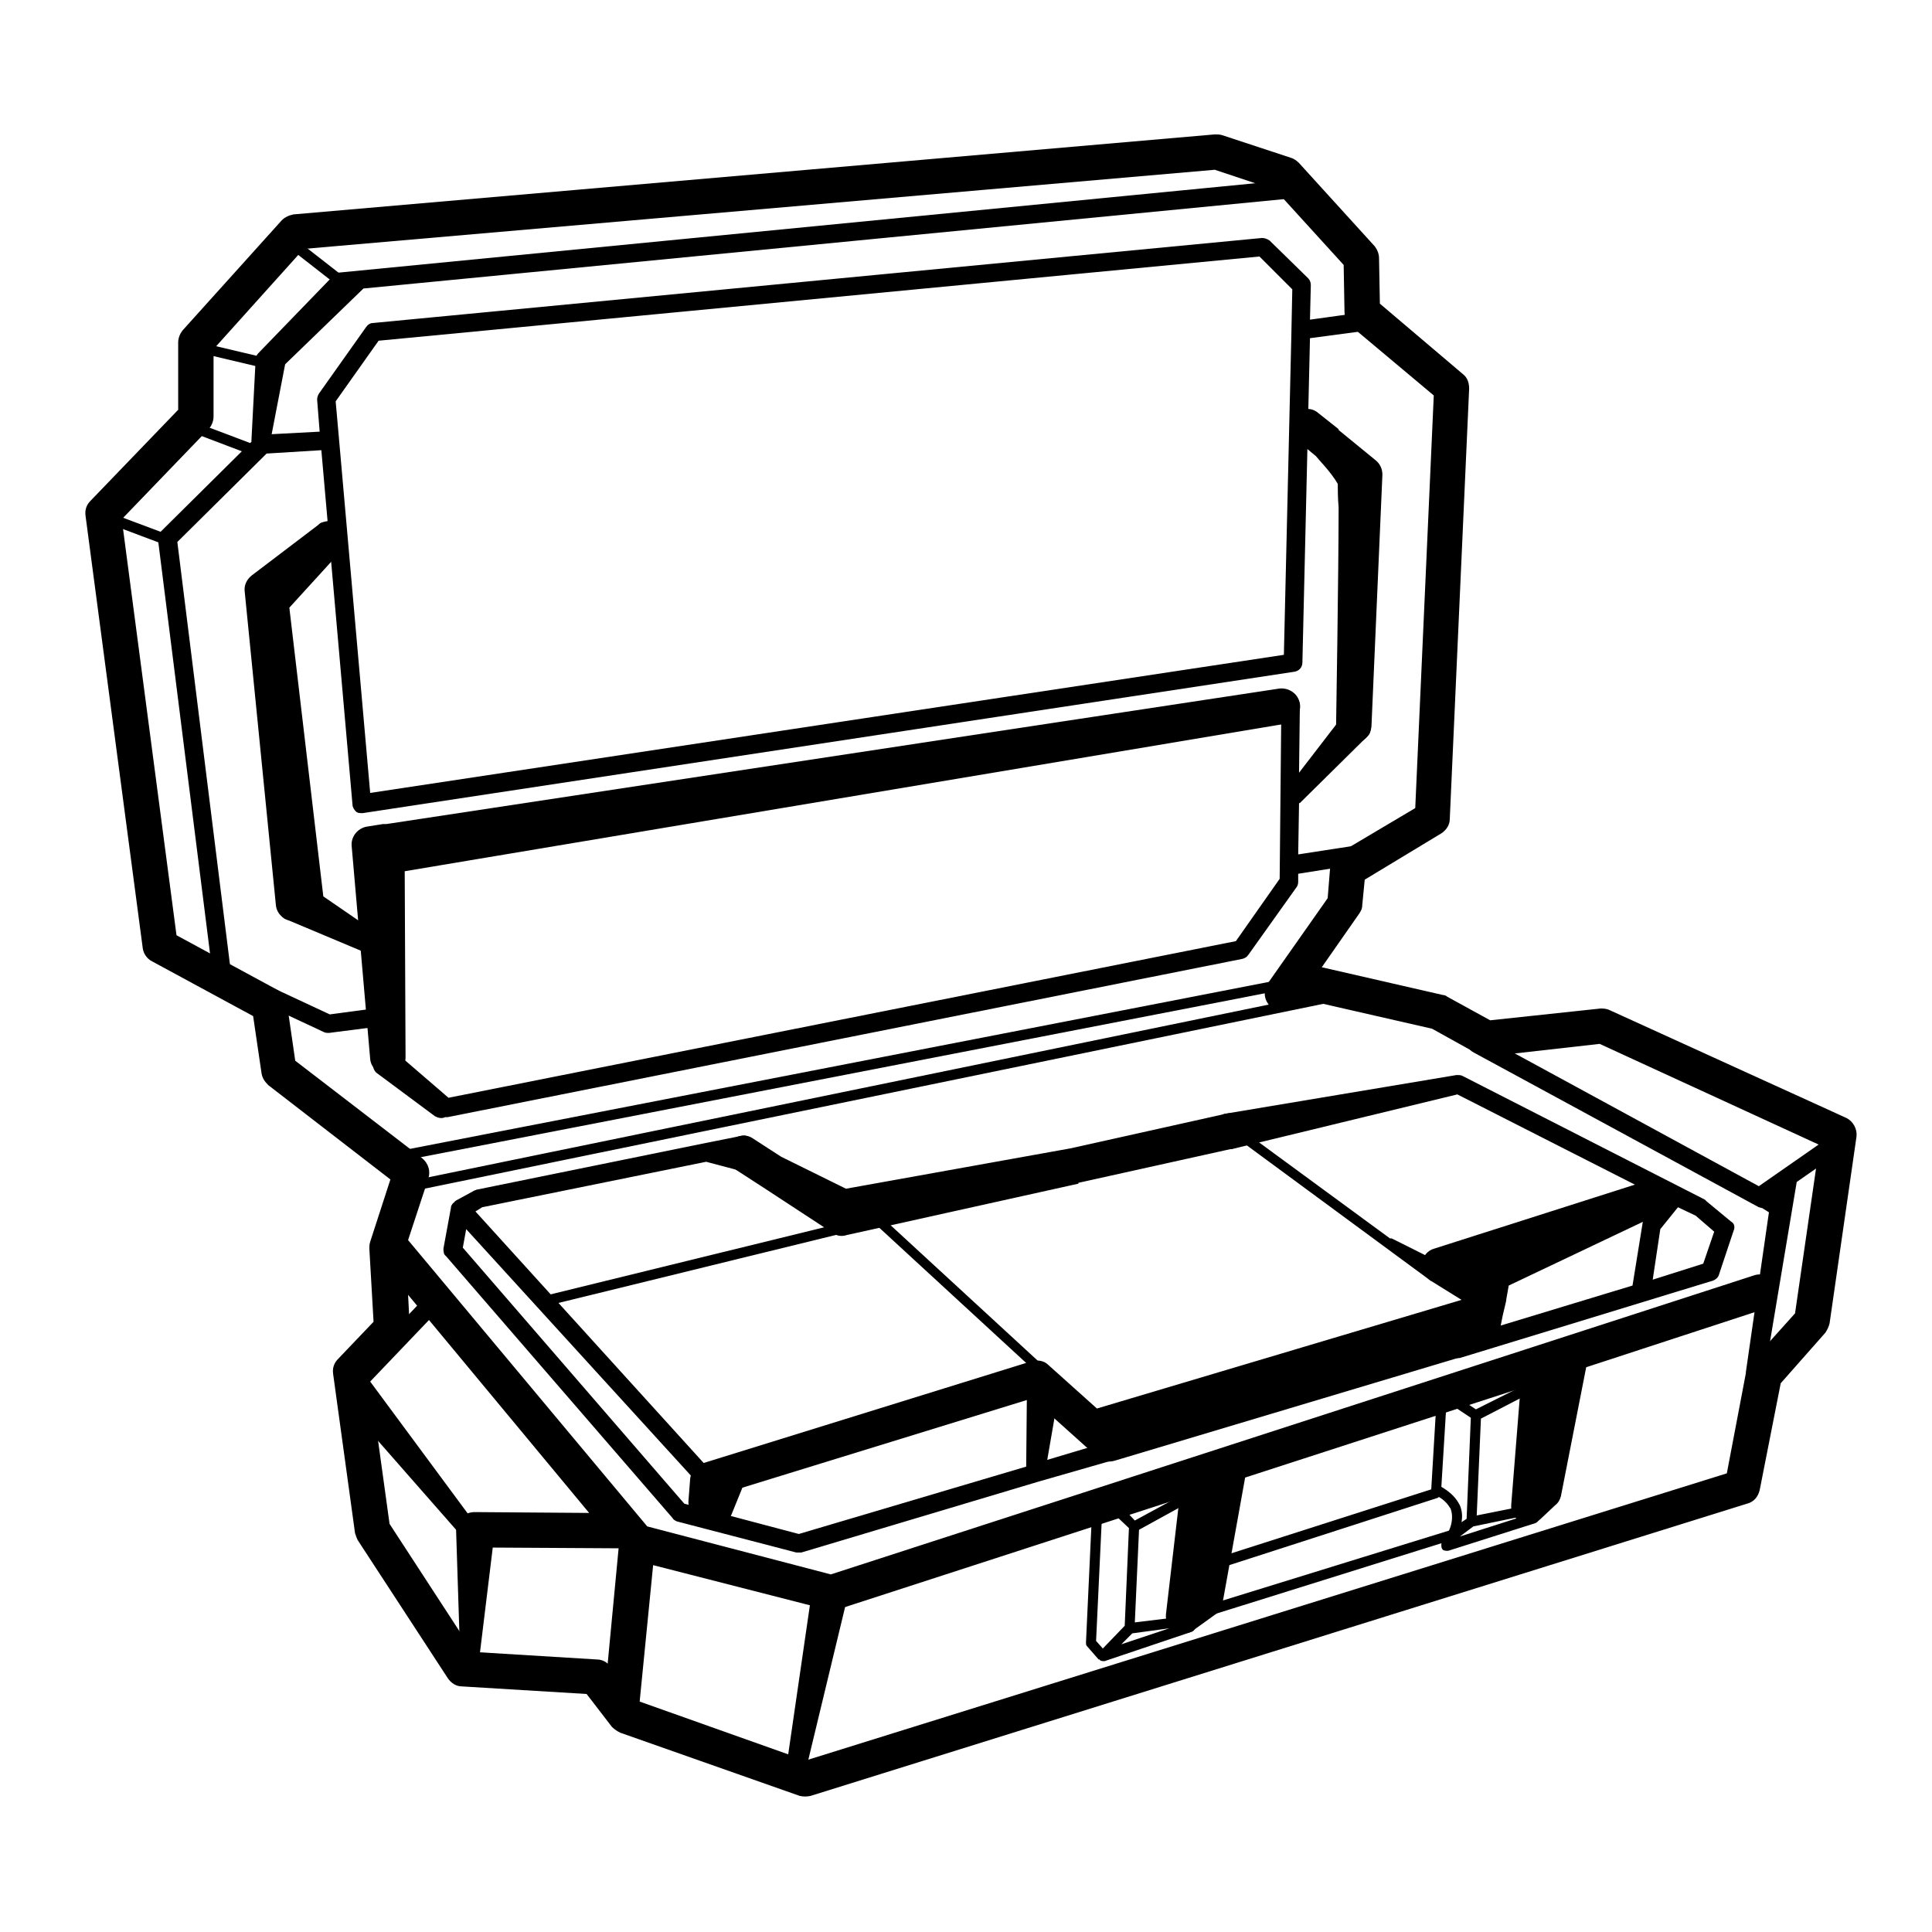
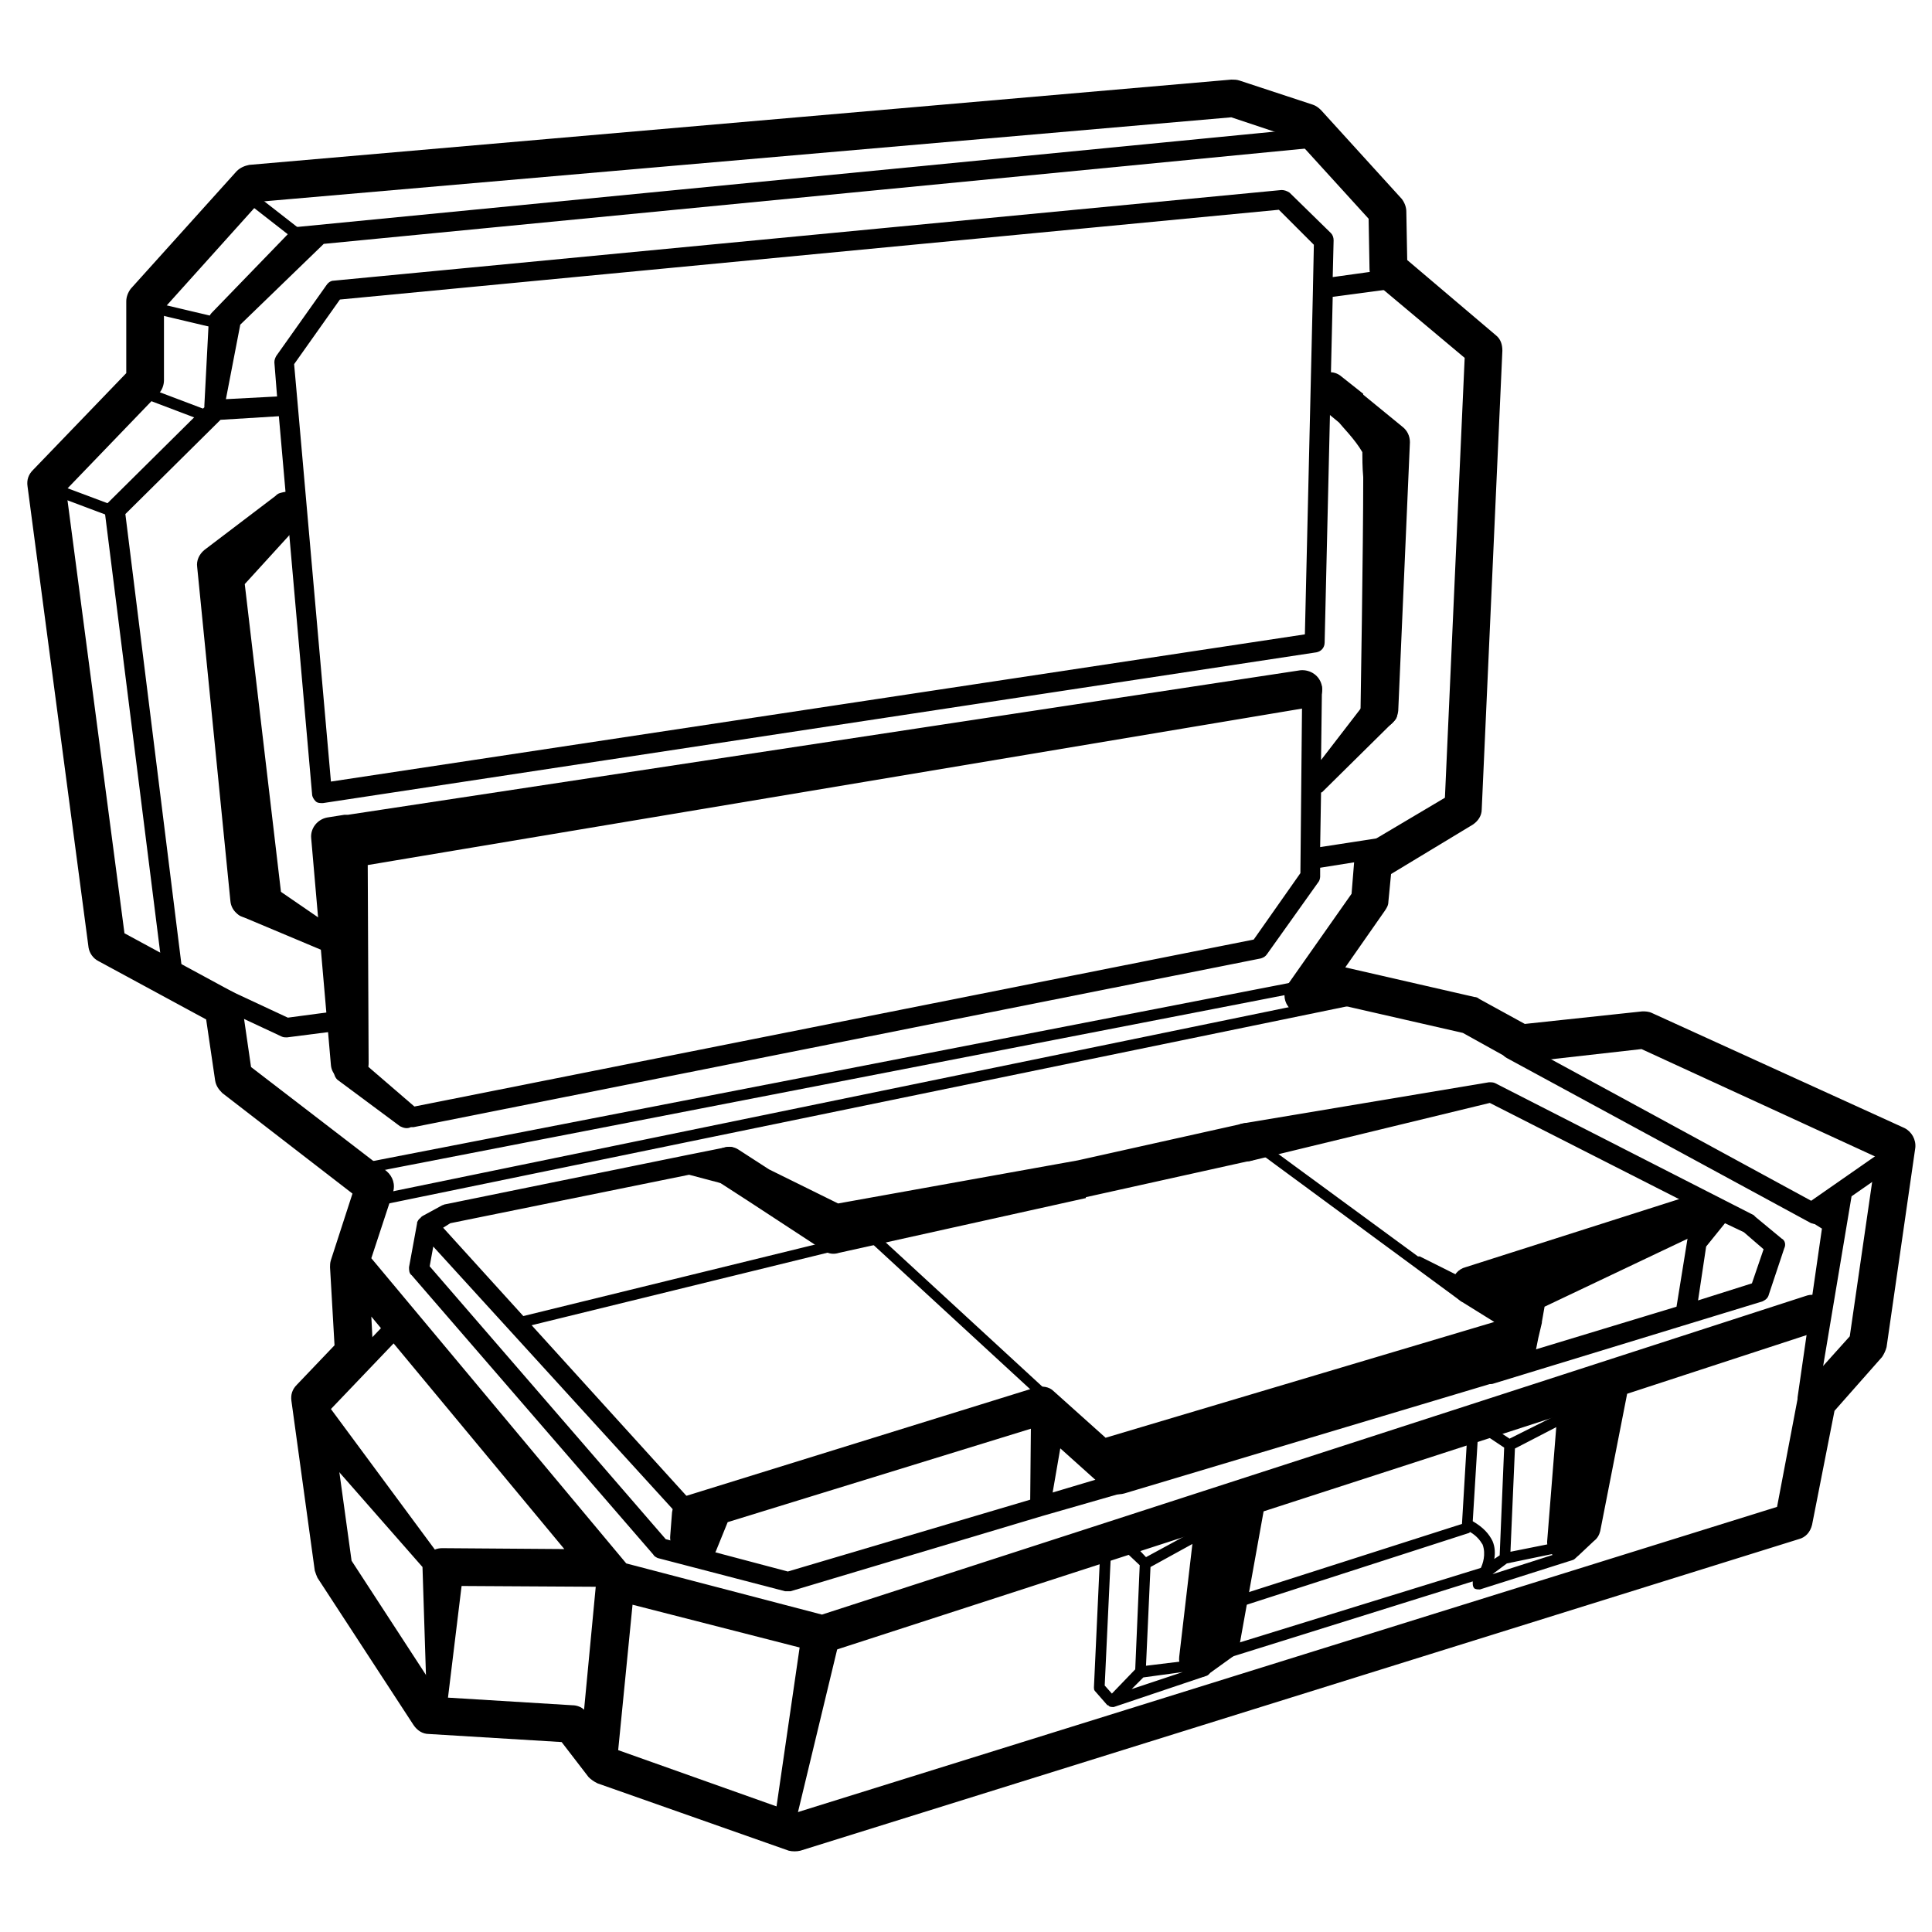
<svg xmlns="http://www.w3.org/2000/svg" viewBox="0 0 24 24" width="24" height="24" color="#000">
-   <g transform="translate(1.000 1.680) scale(0.010461)" style="fill:currentColor;stroke:none;fill-rule:evenodd;clip-rule:evenodd">
+   <g transform="translate(0.275 1.000) scale(0.011151)" style="fill:currentColor;stroke:none;fill-rule:evenodd;clip-rule:evenodd">
    <g>
      <path d="M1474,988L1618,1021C1620,1021 1622,1022 1623,1023L1674,1051L1805,1037C1808,1037 1812,1037 1816,1039L2097,1167C2105,1171 2110,1180 2109,1189L2077,1411C2076,1415 2074,1419 2072,1422L2019,1482L1994,1609C1992,1617 1987,1623 1979,1625L867,1972C863,1973 858,1973 854,1972L641,1897C637,1895 634,1893 631,1890L601,1851L453,1842C446,1842 440,1838 436,1832L329,1668C328,1666 327,1663 326,1660L300,1471C299,1464 301,1458 306,1453L348,1409L343,1322C343,1320 343,1317 344,1314L368,1240L223,1128C219,1124 216,1120 215,1114L205,1046L85,981C79,978 75,972 74,966L6,452C5,445 7,439 12,434L116,326L116,246C116,241 118,236 121,232L239,101C243,97 248,95 253,94L1347,-1C1350,-1 1353,-1 1356,0L1438,27C1441,28 1444,30 1447,33L1537,132C1540,136 1542,141 1542,146L1543,200L1642,284C1647,288 1649,294 1649,301L1626,812C1626,819 1622,825 1616,829L1525,884L1522,915C1522,919 1520,922 1518,925L1474,988ZM389,1312L673,1652L891,1709L1987,1354C1998,1350 2009,1356 2013,1368C2017,1379 2011,1390 1999,1394L1788,1463L1758,1616C1757,1620 1755,1624 1751,1627L1734,1643C1728,1649 1719,1651 1711,1647C1703,1643 1698,1635 1699,1626L1710,1488L1383,1594L1356,1744C1355,1749 1352,1754 1347,1757L1322,1775C1316,1780 1307,1780 1299,1776C1292,1772 1288,1764 1289,1756L1305,1619L898,1751C895,1752 891,1752 887,1751L680,1698L664,1860L861,1930L1955,1589L1978,1468C1979,1464 1981,1461 1983,1458L2036,1399L2065,1199L1804,1079L1671,1094C1667,1094 1662,1093 1659,1091L1605,1061L1465,1029L1433,1039C1425,1042 1415,1039 1410,1031C1405,1024 1405,1014 1410,1007L1481,906L1484,869C1485,862 1488,856 1494,853L1585,799L1607,309L1508,226C1504,222 1501,216 1501,210L1500,154L1419,65L1347,41L265,135L158,254L158,334C158,339 156,345 152,349L49,456L114,950L234,1015C240,1018 244,1023 245,1030L255,1099L406,1215C413,1221 416,1230 413,1239L389,1312ZM626,1815L639,1678L639,1678L468,1677C456,1677 447,1668 447,1656C447,1644 456,1635 468,1635L604,1636L389,1377L391,1416C391,1422 389,1427 385,1432L343,1475L367,1649L466,1801L613,1810C618,1810 623,1812 626,1815ZM1494,349C1494,349 1494,350 1494,350L1538,386C1543,390 1546,396 1546,403L1533,702C1532,713 1523,722 1511,722C1500,722 1491,712 1491,701C1491,701 1494,519 1494,442C1493,431 1493,419 1493,414C1485,400 1470,385 1467,381L1444,362C1435,355 1433,342 1441,333C1448,324 1461,322 1470,330L1494,349ZM359,818C360,818 362,818 363,818L1424,657C1435,656 1446,663 1448,675C1450,686 1442,697 1430,699L385,874L386,1095C386,1106 377,1115 366,1116C355,1116 345,1108 344,1097L322,844C321,833 329,823 340,821L359,818ZM832,1213L909,1251L1176,1203L1360,1162C1372,1159 1383,1167 1385,1178C1388,1189 1381,1200 1370,1203L1185,1244C1185,1244 1185,1244 1185,1245L910,1306C904,1308 898,1307 894,1304L810,1249C810,1249 810,1249 810,1249L776,1227C766,1220 763,1207 769,1198C776,1188 789,1185 798,1191L832,1213ZM1207,1512L1640,1383L1603,1360C1596,1355 1592,1347 1593,1339C1594,1331 1600,1324 1608,1322L1862,1241C1872,1238 1883,1243 1888,1253C1892,1264 1887,1275 1877,1280L1696,1366L1693,1383C1693,1384 1693,1384 1693,1384L1689,1401C1689,1401 1689,1401 1689,1401L1684,1426C1682,1434 1676,1440 1669,1442L1228,1574C1221,1576 1213,1575 1208,1570L1130,1500L786,1606L773,1638C769,1648 756,1653 746,1649C742,1648 739,1645 737,1643C727,1640 721,1631 722,1621L724,1595C725,1587 731,1579 739,1577L1129,1456C1136,1454 1144,1455 1149,1460L1207,1512ZM282,463C283,462 284,461 286,460C289,459 293,458 296,458C299,458 303,459 306,461C307,462 309,463 310,465C312,466 313,468 314,470C315,473 316,477 316,480C316,483 315,487 313,490C312,491 311,492 310,493L248,561L288,901C290,913 281,923 270,924C270,924 270,924 270,924C267,929 261,932 255,933C244,934 233,926 232,914L195,542C194,535 197,528 203,523L282,463Z" />
      <path d="M1214,1797L1240,1770L1245,1654L1227,1637C1225,1634 1225,1631 1227,1628C1230,1626 1233,1626 1236,1628L1252,1645L1311,1613C1314,1611 1318,1612 1319,1615C1321,1618 1320,1622 1317,1623L1257,1656L1252,1766L1301,1760C1302,1760 1303,1760 1304,1760L1320,1765C1322,1766 1324,1768 1324,1771C1324,1774 1322,1776 1320,1777C1320,1777 1216,1812 1216,1812C1214,1812 1211,1812 1210,1810C1210,1810 1210,1810 1209,1810C1209,1810 1195,1794 1195,1794C1194,1793 1194,1791 1194,1790L1201,1639C1201,1635 1204,1633 1207,1633C1211,1633 1213,1636 1213,1639L1206,1788L1214,1797ZM1236,1792L1293,1773L1249,1779L1236,1792ZM1555,1310C1556,1310 1556,1310 1557,1310L1601,1332L1645,1326C1648,1326 1650,1327 1651,1330C1652,1333 1651,1336 1649,1337L1610,1360C1608,1361 1605,1361 1603,1360L1368,1187C1365,1185 1364,1182 1366,1179C1368,1176 1372,1176 1375,1178L1555,1310ZM1602,1344L1607,1348L1618,1342L1602,1344ZM1613,1617C1613,1617 1612,1618 1612,1618L1358,1700C1355,1701 1351,1699 1350,1696C1349,1693 1351,1689 1354,1688L1604,1608L1610,1507C1610,1503 1613,1501 1616,1501C1620,1501 1622,1504 1622,1507L1616,1605C1628,1612 1634,1619 1638,1627C1641,1634 1641,1641 1640,1647L1646,1643L1651,1523L1630,1509C1627,1507 1626,1503 1628,1501C1630,1498 1634,1497 1636,1499L1657,1513L1715,1484C1718,1482 1722,1483 1723,1486C1725,1489 1724,1493 1721,1494L1663,1524L1658,1639L1713,1628C1714,1627 1716,1628 1717,1629L1729,1637C1731,1638 1732,1641 1732,1643C1732,1645 1730,1647 1728,1648L1624,1681C1622,1681 1620,1681 1618,1680C1616,1678 1616,1676 1616,1674L1616,1672L1341,1758C1338,1759 1334,1757 1333,1754C1332,1751 1334,1747 1337,1746L1625,1657C1627,1653 1631,1642 1627,1631C1624,1626 1620,1621 1613,1617ZM1654,1652L1638,1664L1713,1640L1712,1640L1654,1652ZM371,1220C368,1221 365,1219 364,1215C363,1212 366,1209 369,1208L1434,1001C1438,1000 1441,1002 1441,1006C1442,1009 1440,1012 1437,1013L371,1220ZM389,1255C386,1255 382,1253 382,1250C381,1247 383,1244 386,1243L1510,1012C1513,1011 1516,1013 1517,1016C1517,1020 1515,1023 1512,1024L389,1255ZM243,130C241,128 240,124 242,121C244,119 248,118 251,120L310,166C312,168 313,172 311,175C309,177 305,178 302,176L243,130ZM140,258C136,257 134,254 135,251C136,247 139,245 142,246L218,264C222,265 224,268 223,271C222,275 219,277 216,276L140,258ZM138,355C135,353 133,350 134,347C136,344 139,342 142,343L208,368C211,370 213,373 212,376C210,379 207,381 204,380L138,355ZM30,460C27,458 25,455 26,452C28,449 31,447 34,448L106,475C109,477 111,480 110,483C108,486 105,488 102,487L30,460ZM558,1389C555,1390 552,1388 551,1384C550,1381 552,1378 556,1377L915,1289C918,1288 921,1290 922,1294C923,1297 921,1300 917,1301L558,1389ZM946,1295C943,1293 943,1289 946,1287C948,1284 952,1284 954,1287L1143,1461C1146,1463 1146,1467 1143,1469C1141,1472 1137,1472 1135,1469L946,1295Z" />
      <path d="M440,1272C441,1270 442,1268 444,1267C444,1267 444,1267 444,1267C444,1266 445,1266 446,1265L468,1253C469,1253 470,1252 471,1252L741,1197C741,1197 741,1197 741,1197L786,1188C792,1187 798,1191 799,1197C800,1202 797,1208 792,1209L817,1216C823,1218 826,1224 825,1230C823,1235 817,1239 811,1237L743,1219L477,1273L469,1278L753,1591C757,1595 757,1602 752,1606C748,1610 741,1610 737,1605L458,1299L454,1321L717,1625L853,1661L1123,1581L1124,1476C1124,1470 1129,1465 1135,1465C1141,1465 1146,1470 1146,1476L1146,1480C1148,1479 1150,1479 1153,1479C1159,1480 1163,1486 1162,1492L1148,1573L1225,1550C1231,1549 1237,1552 1239,1558C1240,1564 1237,1570 1231,1572L1137,1599C1137,1599 1137,1599 1137,1599L856,1683C854,1683 852,1683 850,1683L708,1646C706,1645 704,1644 703,1642L434,1331C431,1329 431,1325 431,1322L440,1273C440,1273 440,1272 440,1272ZM1641,1117L1929,1264C1930,1265 1930,1265 1931,1266L1960,1290C1964,1292 1965,1297 1963,1301L1946,1352C1945,1356 1943,1358 1939,1360L1638,1452C1632,1453 1626,1450 1624,1444C1623,1438 1626,1432 1632,1430L1843,1366L1859,1267L1872,1269L1877,1262L1635,1139L1367,1204C1364,1204 1360,1204 1358,1202C1355,1200 1354,1198 1353,1195L1350,1175C1349,1169 1353,1163 1359,1162L1634,1116C1637,1116 1639,1116 1641,1117ZM1897,1273L1876,1299L1867,1359L1927,1340L1940,1302L1918,1283L1897,1273ZM331,1462L413,1376C417,1371 424,1371 428,1375C433,1379 433,1386 429,1391L344,1480L466,1645C467,1647 468,1649 468,1652L469,1669L470,1654C471,1648 477,1644 483,1644C489,1645 493,1651 492,1657L473,1813C472,1819 467,1823 461,1823C456,1823 451,1818 451,1812L446,1656L317,1509C313,1504 314,1497 318,1493C319,1492 320,1492 321,1491C321,1491 320,1491 319,1490C317,1487 316,1484 316,1480L312,1475C309,1470 310,1463 314,1459C319,1456 326,1457 330,1461L331,1462ZM203,364C203,364 203,363 203,362L208,266C208,264 209,261 211,259L301,166C303,164 305,163 308,163L1436,53C1442,52 1447,57 1448,63C1449,69 1444,74 1438,75L336,182L243,272L227,355L284,352L281,314C281,311 282,309 283,307L339,228C341,225 344,223 347,223L1403,122C1406,122 1409,123 1412,125L1458,170C1460,172 1461,175 1461,178L1460,219L1532,209C1538,208 1543,212 1544,218C1545,224 1541,230 1535,231L1460,241L1451,626C1451,632 1447,636 1442,637L335,805C332,805 329,805 327,803C325,801 323,798 323,795L286,374L221,378L115,483L178,989L296,1044L371,1034C377,1033 382,1038 383,1044C384,1050 379,1055 373,1056L295,1066C293,1066 291,1066 289,1065L163,1006C160,1004 158,1001 157,997L92,480C92,477 93,474 95,471L203,364ZM1438,232C1438,232 1438,231 1438,231L1439,183L1400,144L354,244L303,316C303,316 307,361 307,361L344,781L1429,617L1438,232ZM354,1094C354,1092 355,1090 357,1088C361,1083 368,1083 372,1087L437,1143L1372,957L1424,883L1426,677C1426,671 1431,666 1437,666C1443,666 1448,671 1448,677L1447,757L1504,683C1507,678 1514,677 1519,681C1523,684 1525,690 1523,694C1525,694 1527,696 1529,697C1533,702 1533,709 1529,713L1448,793C1447,793 1447,793 1447,794L1446,854L1537,840C1543,839 1549,843 1549,849C1550,855 1546,861 1540,862L1446,877L1446,887C1446,889 1445,892 1444,893L1387,973C1385,976 1383,977 1380,978L436,1166C435,1166 434,1166 433,1166C429,1168 425,1167 421,1165L351,1113C347,1109 346,1102 349,1097C350,1096 352,1094 354,1094ZM1993,1248L2072,1193C2077,1190 2084,1191 2087,1196C2090,1201 2089,1208 2084,1211L2038,1243L2000,1470C1999,1476 1993,1480 1987,1479C1981,1478 1977,1472 1978,1466L2005,1279L1997,1274C1996,1274 1994,1273 1993,1273L1654,1089C1648,1086 1646,1079 1649,1074C1652,1068 1659,1066 1664,1069L1993,1248ZM890,1726L890,1725C892,1720 898,1716 904,1717C910,1719 913,1725 912,1731L859,1951C857,1956 852,1960 846,1959C840,1958 836,1952 837,1946L869,1726C870,1720 875,1716 881,1717C886,1718 890,1721 890,1726ZM244,931C238,929 236,922 238,917C240,911 247,909 252,911L269,918L261,913C256,909 255,902 258,897C262,892 269,891 274,894L373,962C378,965 379,971 377,976C374,981 368,983 363,981L244,931Z" />
    </g>
  </g>
</svg>
